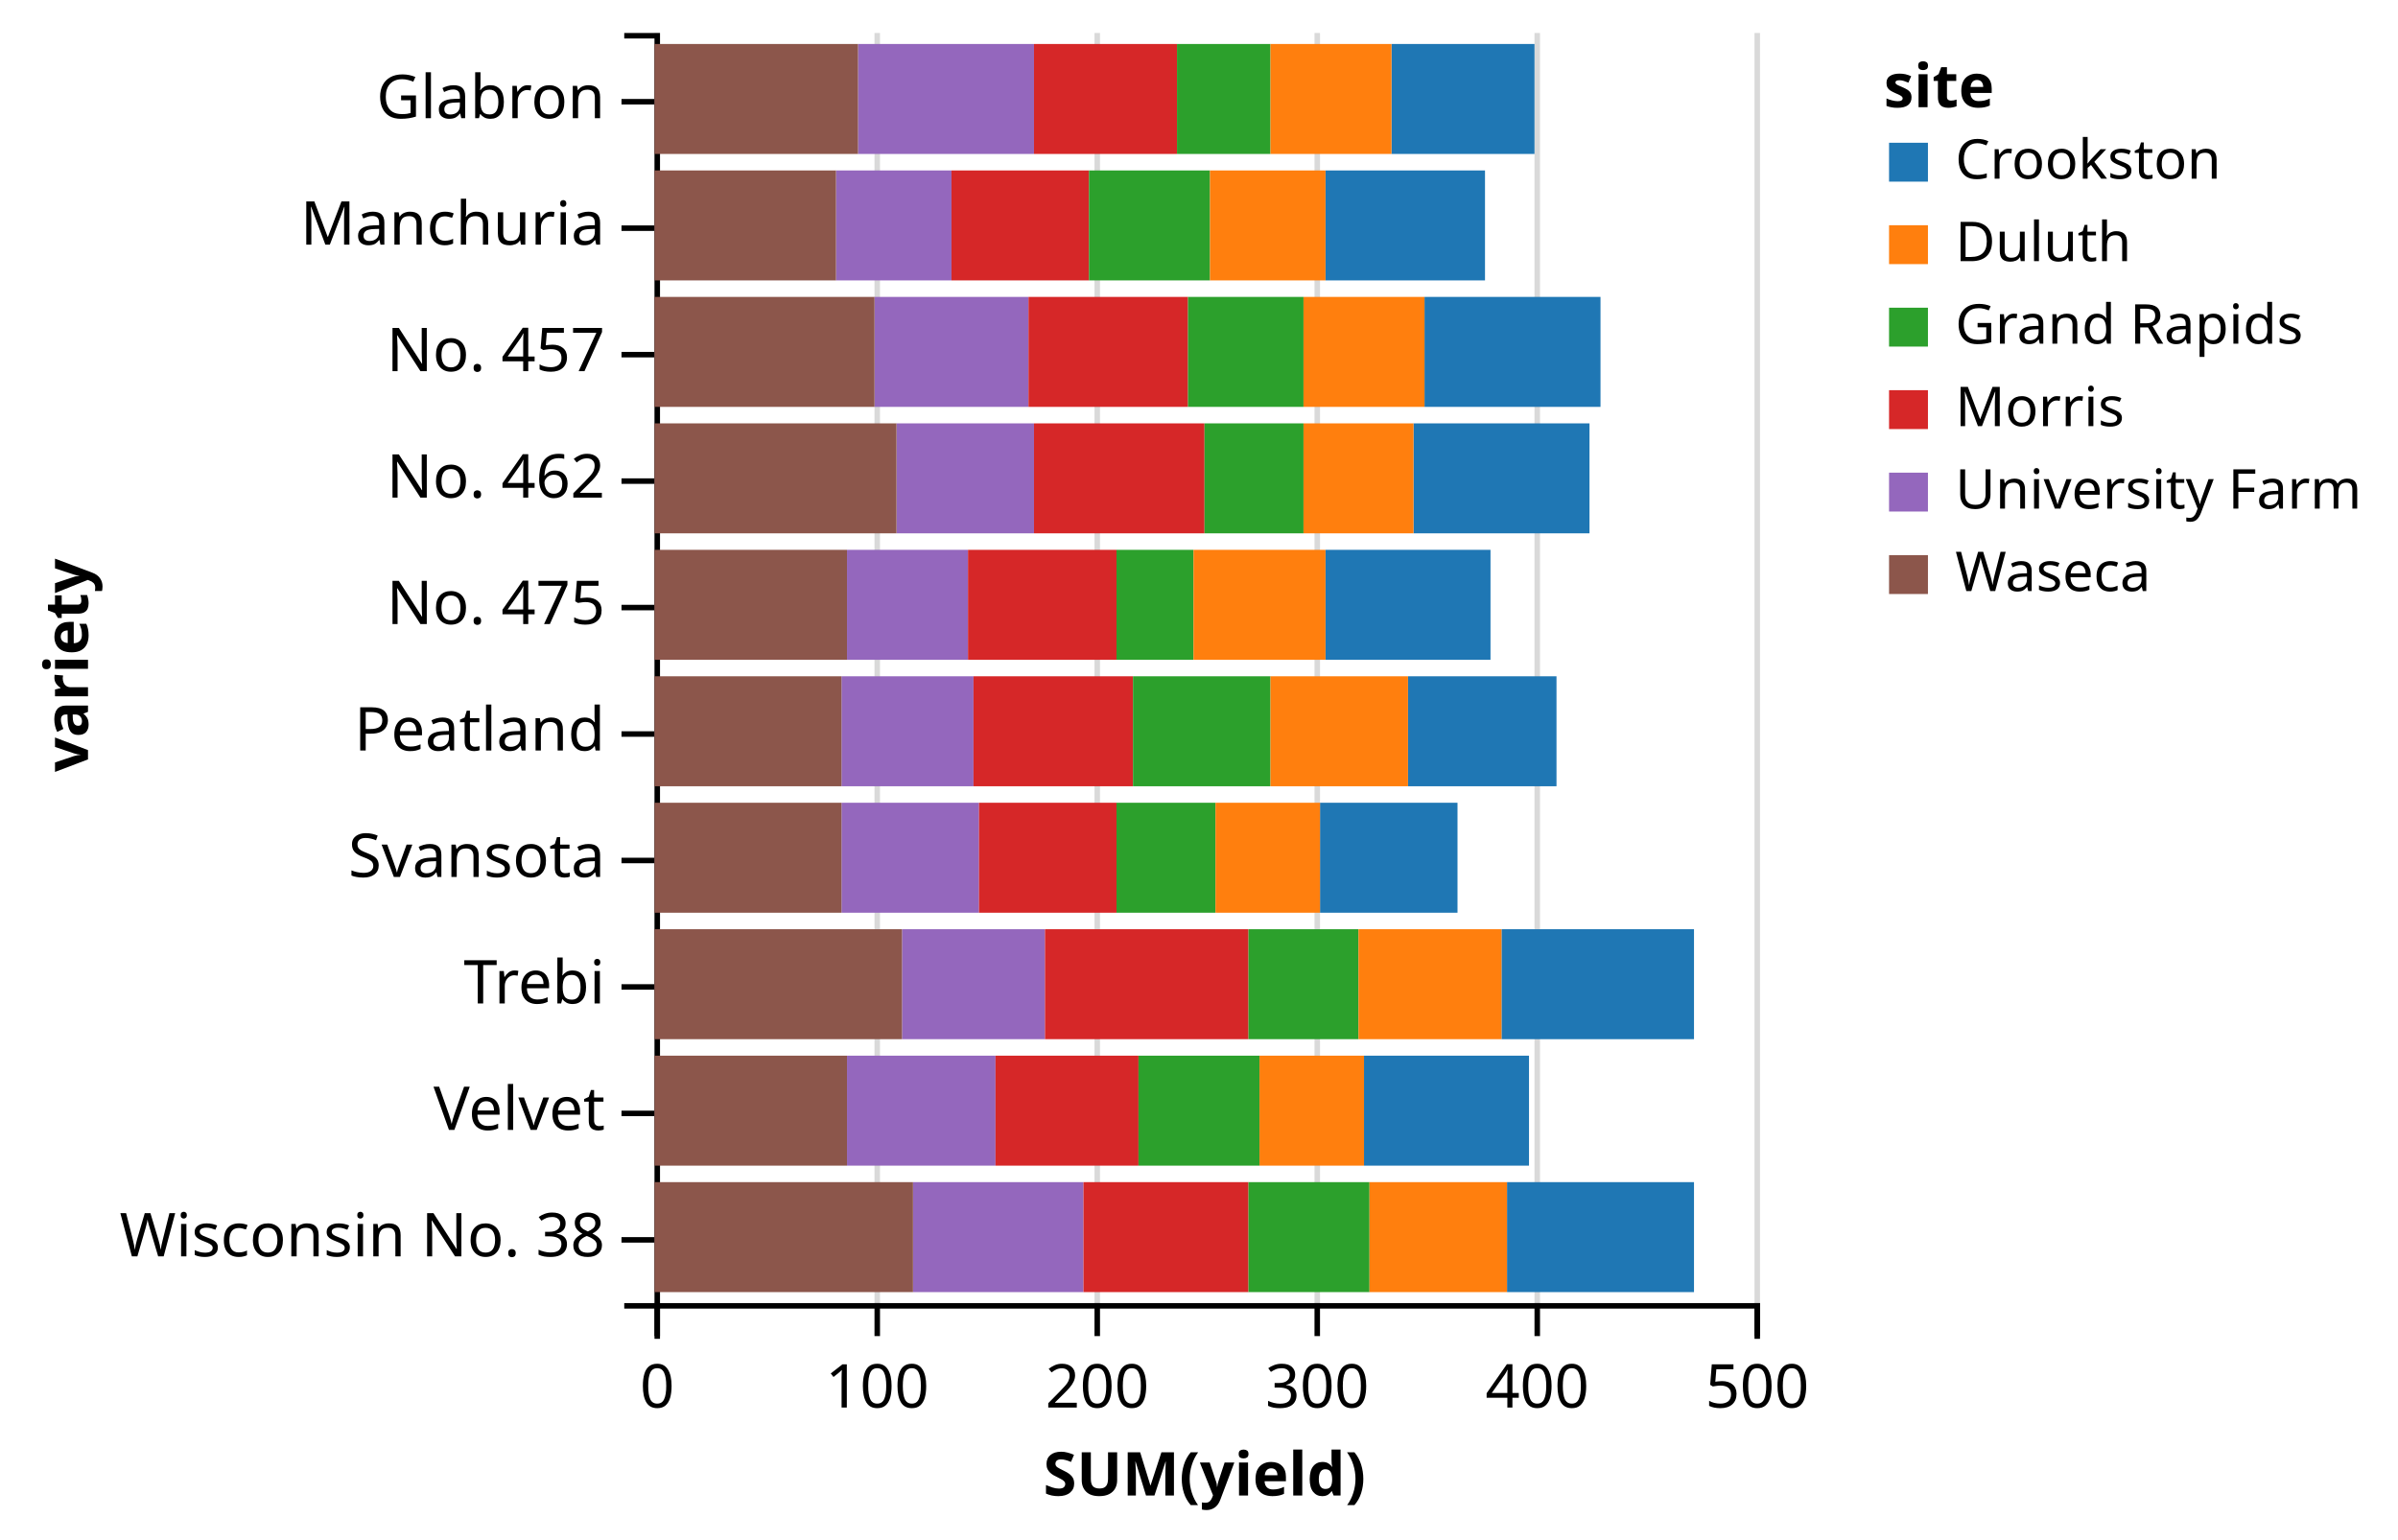
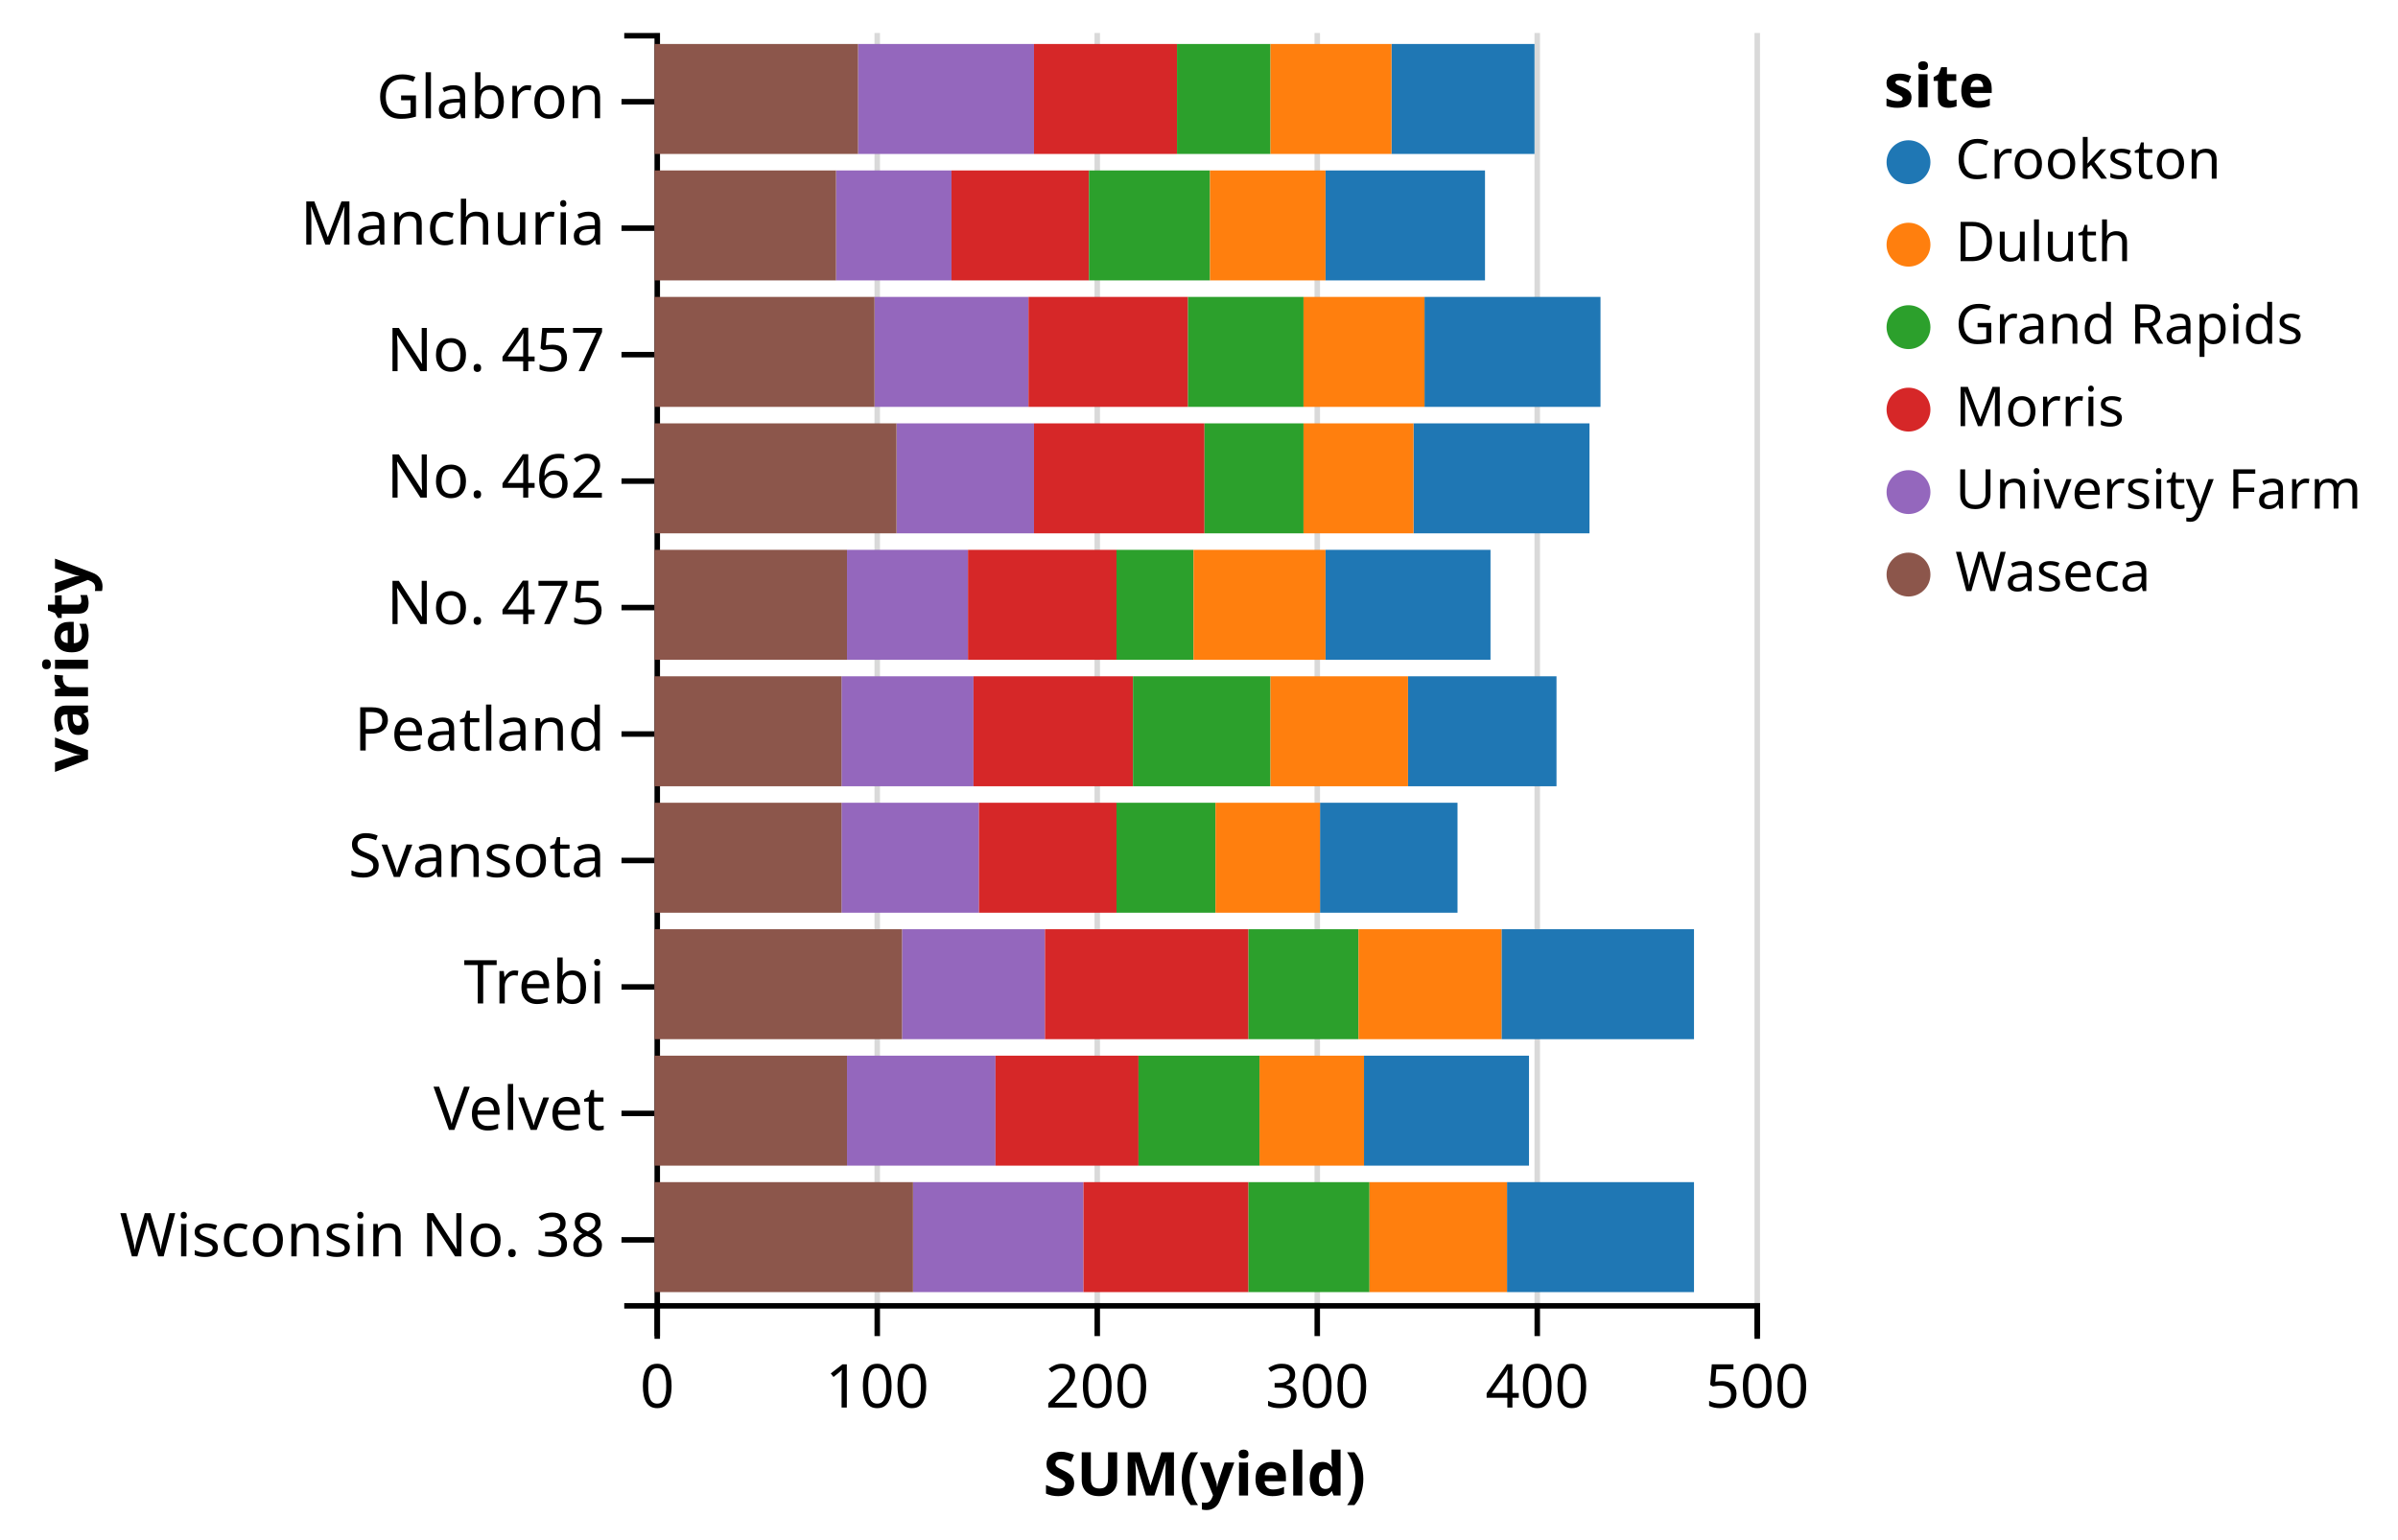
<svg xmlns="http://www.w3.org/2000/svg" class="marks" width="436" height="280" version="1.1">
  <g transform="translate(119,6)">
    <g class="mark-group">
      <g transform="translate(0,0)">
        <rect class="background" width="1" height="1" style="fill: none;" />
        <g class="mark-group root">
          <g transform="translate(0,0)">
            <rect class="background" width="200" height="231" style="fill: none;" />
            <g class="mark-group">
              <g transform="translate(0,231)">
                <rect class="background" width="0" height="0" style="pointer-events: none; fill: none;" />
                <g class="mark-rule" style="pointer-events: none;">
                  <line transform="translate(0.5,-231)" x2="0" y2="231" style="fill: none; stroke: #000; stroke-opacity: 0.15; opacity: 1;" />
                  <line transform="translate(40.5,-231)" x2="0" y2="231" style="fill: none; stroke: #000; stroke-opacity: 0.15; opacity: 1;" />
                  <line transform="translate(80.5,-231)" x2="0" y2="231" style="fill: none; stroke: #000; stroke-opacity: 0.15; opacity: 1;" />
                  <line transform="translate(120.5,-231)" x2="0" y2="231" style="fill: none; stroke: #000; stroke-opacity: 0.15; opacity: 1;" />
                  <line transform="translate(160.5,-231)" x2="0" y2="231" style="fill: none; stroke: #000; stroke-opacity: 0.15; opacity: 1;" />
                  <line transform="translate(200.5,-231)" x2="0" y2="231" style="fill: none; stroke: #000; stroke-opacity: 0.15; opacity: 1;" />
                </g>
                <g class="mark-rule" style="pointer-events: none;">
                  <line transform="translate(0.5,0)" x2="0" y2="6" style="fill: none; stroke: #000; stroke-width: 1; opacity: 1;" />
                  <line transform="translate(40.5,0)" x2="0" y2="6" style="fill: none; stroke: #000; stroke-width: 1; opacity: 1;" />
                  <line transform="translate(80.5,0)" x2="0" y2="6" style="fill: none; stroke: #000; stroke-width: 1; opacity: 1;" />
                  <line transform="translate(120.5,0)" x2="0" y2="6" style="fill: none; stroke: #000; stroke-width: 1; opacity: 1;" />
                  <line transform="translate(160.5,0)" x2="0" y2="6" style="fill: none; stroke: #000; stroke-width: 1; opacity: 1;" />
                  <line transform="translate(200.5,0)" x2="0" y2="6" style="fill: none; stroke: #000; stroke-width: 1; opacity: 1;" />
                </g>
                <g class="mark-rule" style="pointer-events: none;" />
                <g class="mark-text">
                  <text text-anchor="middle" transform="translate(0.5,19)" style="font: 11px sans-serif; fill: #000; opacity: 1;">0</text>
                  <text text-anchor="middle" transform="translate(40.5,19)" style="font: 11px sans-serif; fill: #000; opacity: 1;">100</text>
                  <text text-anchor="middle" transform="translate(80.5,19)" style="font: 11px sans-serif; fill: #000; opacity: 1;">200</text>
                  <text text-anchor="middle" transform="translate(120.5,19)" style="font: 11px sans-serif; fill: #000; opacity: 1;">300</text>
                  <text text-anchor="middle" transform="translate(160.5,19)" style="font: 11px sans-serif; fill: #000; opacity: 1;">400</text>
                  <text text-anchor="middle" transform="translate(200.5,19)" style="font: 11px sans-serif; fill: #000; opacity: 1;">500</text>
                </g>
                <g class="mark-path" style="pointer-events: none;">
                  <path transform="translate(0.5,0.5)" d="M0,6V0H200V6" style="fill: none; stroke: #000; stroke-width: 1;" />
                </g>
                <g class="mark-text">
                  <text text-anchor="middle" transform="translate(100,35)" style="font: bold 11px sans-serif; fill: #000;">SUM(yield)</text>
                </g>
              </g>
            </g>
            <g class="mark-group">
              <g transform="translate(0,0)">
                <rect class="background" width="0" height="0" style="pointer-events: none; fill: none;" />
                <g class="mark-rule" style="pointer-events: none;" />
                <g class="mark-rule" style="pointer-events: none;">
                  <line transform="translate(-6,12.5)" x2="6" y2="0" style="fill: none; stroke: #000; stroke-width: 1; opacity: 1;" />
                  <line transform="translate(-6,35.5)" x2="6" y2="0" style="fill: none; stroke: #000; stroke-width: 1; opacity: 1;" />
                  <line transform="translate(-6,58.5)" x2="6" y2="0" style="fill: none; stroke: #000; stroke-width: 1; opacity: 1;" />
                  <line transform="translate(-6,81.5)" x2="6" y2="0" style="fill: none; stroke: #000; stroke-width: 1; opacity: 1;" />
                  <line transform="translate(-6,104.5)" x2="6" y2="0" style="fill: none; stroke: #000; stroke-width: 1; opacity: 1;" />
                  <line transform="translate(-6,127.5)" x2="6" y2="0" style="fill: none; stroke: #000; stroke-width: 1; opacity: 1;" />
                  <line transform="translate(-6,150.5)" x2="6" y2="0" style="fill: none; stroke: #000; stroke-width: 1; opacity: 1;" />
                  <line transform="translate(-6,173.5)" x2="6" y2="0" style="fill: none; stroke: #000; stroke-width: 1; opacity: 1;" />
                  <line transform="translate(-6,196.5)" x2="6" y2="0" style="fill: none; stroke: #000; stroke-width: 1; opacity: 1;" />
                  <line transform="translate(-6,219.5)" x2="6" y2="0" style="fill: none; stroke: #000; stroke-width: 1; opacity: 1;" />
                </g>
                <g class="mark-rule" style="pointer-events: none;" />
                <g class="mark-text">
                  <text text-anchor="end" transform="translate(-9,15.5)" style="font: 11px sans-serif; fill: #000; opacity: 1;">Glabron</text>
                  <text text-anchor="end" transform="translate(-9,38.5)" style="font: 11px sans-serif; fill: #000; opacity: 1;">Manchuria</text>
                  <text text-anchor="end" transform="translate(-9,61.5)" style="font: 11px sans-serif; fill: #000; opacity: 1;">No. 457</text>
                  <text text-anchor="end" transform="translate(-9,84.5)" style="font: 11px sans-serif; fill: #000; opacity: 1;">No. 462</text>
                  <text text-anchor="end" transform="translate(-9,107.5)" style="font: 11px sans-serif; fill: #000; opacity: 1;">No. 475</text>
                  <text text-anchor="end" transform="translate(-9,130.5)" style="font: 11px sans-serif; fill: #000; opacity: 1;">Peatland</text>
                  <text text-anchor="end" transform="translate(-9,153.5)" style="font: 11px sans-serif; fill: #000; opacity: 1;">Svansota</text>
                  <text text-anchor="end" transform="translate(-9,176.5)" style="font: 11px sans-serif; fill: #000; opacity: 1;">Trebi</text>
                  <text text-anchor="end" transform="translate(-9,199.5)" style="font: 11px sans-serif; fill: #000; opacity: 1;">Velvet</text>
                  <text text-anchor="end" transform="translate(-9,222.5)" style="font: 11px sans-serif; fill: #000; opacity: 1;">Wisconsin No. 38</text>
                </g>
                <g class="mark-path" style="pointer-events: none;">
                  <path transform="translate(0.5,0.5)" d="M-6,0H0V231H-6" style="fill: none; stroke: #000; stroke-width: 1;" />
                </g>
                <g class="mark-text">
                  <text text-anchor="middle" transform="translate(-106,115) rotate(-90) translate(0,3)" style="font: bold 11px sans-serif; fill: #000;">variety</text>
                </g>
              </g>
            </g>
            <g class="mark-rect marks">
              <rect transform="translate(33,25)" width="21" height="20" style="fill: #9467bd;" />
              <rect transform="translate(0,25)" width="33" height="20" style="fill: #8c564b;" />
              <rect transform="translate(54,25)" width="25" height="20" style="fill: #d62728;" />
              <rect transform="translate(122,25)" width="29" height="20" style="fill: #1f77b4;" />
              <rect transform="translate(79,25)" width="22" height="20" style="fill: #2ca02c;" />
              <rect transform="translate(101,25)" width="21" height="20" style="fill: #ff7f0e;" />
              <rect transform="translate(37,2)" width="32" height="20" style="fill: #9467bd;" />
              <rect transform="translate(0,2)" width="37" height="20" style="fill: #8c564b;" />
              <rect transform="translate(69,2)" width="26" height="20" style="fill: #d62728;" />
              <rect transform="translate(134,2)" width="26" height="20" style="fill: #1f77b4;" />
              <rect transform="translate(95,2)" width="17" height="20" style="fill: #2ca02c;" />
              <rect transform="translate(112,2)" width="22" height="20" style="fill: #ff7f0e;" />
              <rect transform="translate(34,140)" width="25" height="20" style="fill: #9467bd;" />
              <rect transform="translate(0,140)" width="34" height="20" style="fill: #8c564b;" />
              <rect transform="translate(59,140)" width="25" height="20" style="fill: #d62728;" />
              <rect transform="translate(121,140)" width="25" height="20" style="fill: #1f77b4;" />
              <rect transform="translate(84,140)" width="18" height="20" style="fill: #2ca02c;" />
              <rect transform="translate(102,140)" width="19" height="20" style="fill: #ff7f0e;" />
              <rect transform="translate(35,186)" width="27" height="20" style="fill: #9467bd;" />
              <rect transform="translate(0,186)" width="35" height="20" style="fill: #8c564b;" />
              <rect transform="translate(62,186)" width="26" height="20" style="fill: #d62728;" />
              <rect transform="translate(129,186)" width="30" height="20" style="fill: #1f77b4;" />
              <rect transform="translate(88,186)" width="22" height="20" style="fill: #2ca02c;" />
              <rect transform="translate(110,186)" width="19" height="20" style="fill: #ff7f0e;" />
              <rect transform="translate(45,163)" width="26" height="20" style="fill: #9467bd;" />
              <rect transform="translate(0,163)" width="45" height="20" style="fill: #8c564b;" />
              <rect transform="translate(71,163)" width="37" height="20" style="fill: #d62728;" />
              <rect transform="translate(154,163)" width="35" height="20" style="fill: #1f77b4;" />
              <rect transform="translate(108,163)" width="20" height="20" style="fill: #2ca02c;" />
              <rect transform="translate(128,163)" width="26" height="20" style="fill: #ff7f0e;" />
              <rect transform="translate(40,48)" width="28" height="20" style="fill: #9467bd;" />
              <rect transform="translate(0,48)" width="40" height="20" style="fill: #8c564b;" />
              <rect transform="translate(68,48)" width="29" height="20" style="fill: #d62728;" />
              <rect transform="translate(140,48)" width="32" height="20" style="fill: #1f77b4;" />
              <rect transform="translate(97,48)" width="21" height="20" style="fill: #2ca02c;" />
              <rect transform="translate(118,48)" width="22" height="20" style="fill: #ff7f0e;" />
              <rect transform="translate(44,71)" width="25" height="20" style="fill: #9467bd;" />
              <rect transform="translate(0,71)" width="44" height="20" style="fill: #8c564b;" />
              <rect transform="translate(69,71)" width="31" height="20" style="fill: #d62728;" />
              <rect transform="translate(138,71)" width="32" height="20" style="fill: #1f77b4;" />
              <rect transform="translate(100,71)" width="18" height="20" style="fill: #2ca02c;" />
              <rect transform="translate(118,71)" width="20" height="20" style="fill: #ff7f0e;" />
              <rect transform="translate(34,117)" width="24" height="20" style="fill: #9467bd;" />
              <rect transform="translate(0,117)" width="34" height="20" style="fill: #8c564b;" />
              <rect transform="translate(58,117)" width="29" height="20" style="fill: #d62728;" />
              <rect transform="translate(137,117)" width="27" height="20" style="fill: #1f77b4;" />
              <rect transform="translate(87,117)" width="25" height="20" style="fill: #2ca02c;" />
              <rect transform="translate(112,117)" width="25" height="20" style="fill: #ff7f0e;" />
              <rect transform="translate(35,94)" width="22" height="20" style="fill: #9467bd;" />
              <rect transform="translate(0,94)" width="35" height="20" style="fill: #8c564b;" />
              <rect transform="translate(57,94)" width="27" height="20" style="fill: #d62728;" />
              <rect transform="translate(122,94)" width="30" height="20" style="fill: #1f77b4;" />
              <rect transform="translate(84,94)" width="14" height="20" style="fill: #2ca02c;" />
              <rect transform="translate(98,94)" width="24" height="20" style="fill: #ff7f0e;" />
              <rect transform="translate(47,209)" width="31" height="20" style="fill: #9467bd;" />
              <rect transform="translate(0,209)" width="47" height="20" style="fill: #8c564b;" />
              <rect transform="translate(78,209)" width="30" height="20" style="fill: #d62728;" />
              <rect transform="translate(155,209)" width="34" height="20" style="fill: #1f77b4;" />
              <rect transform="translate(108,209)" width="22" height="20" style="fill: #2ca02c;" />
              <rect transform="translate(130,209)" width="25" height="20" style="fill: #ff7f0e;" />
            </g>
            <g class="mark-group">
              <g transform="translate(220.5,0.5)">
                <rect class="background" width="91" height="107" style="pointer-events: none; fill: none;" />
                <g class="mark-text" style="pointer-events: none;">
                  <text text-anchor="start" transform="translate(3,13)" style="font: bold 11px sans-serif; fill: #000; opacity: 1;">site</text>
                </g>
                <g class="mark-symbol" style="pointer-events: none;">
-                   <path transform="translate(7.5,23)" d="M-3.536,-3.536L3.536,-3.536 3.536,3.536 -3.536,3.536Z" style="fill: #1f77b4; stroke: #888; stroke-width: 0; opacity: 1;" />
-                   <path transform="translate(7.5,38)" d="M-3.536,-3.536L3.536,-3.536 3.536,3.536 -3.536,3.536Z" style="fill: #ff7f0e; stroke: #888; stroke-width: 0; opacity: 1;" />
-                   <path transform="translate(7.5,53)" d="M-3.536,-3.536L3.536,-3.536 3.536,3.536 -3.536,3.536Z" style="fill: #2ca02c; stroke: #888; stroke-width: 0; opacity: 1;" />
-                   <path transform="translate(7.5,68)" d="M-3.536,-3.536L3.536,-3.536 3.536,3.536 -3.536,3.536Z" style="fill: #d62728; stroke: #888; stroke-width: 0; opacity: 1;" />
-                   <path transform="translate(7.5,83)" d="M-3.536,-3.536L3.536,-3.536 3.536,3.536 -3.536,3.536Z" style="fill: #9467bd; stroke: #888; stroke-width: 0; opacity: 1;" />
-                   <path transform="translate(7.5,98)" d="M-3.536,-3.536L3.536,-3.536 3.536,3.536 -3.536,3.536Z" style="fill: #8c564b; stroke: #888; stroke-width: 0; opacity: 1;" />
+                   <path transform="translate(7.5,23)" d="M0,3.989A3.989,3.989 0 1,1 0,-3.989A3.989,3.989 0 1,1 0,3.989Z" style="fill: #1f77b4; stroke: #888; stroke-width: 0; opacity: 1;" />
+                   <path transform="translate(7.5,38)" d="M0,3.989A3.989,3.989 0 1,1 0,-3.989A3.989,3.989 0 1,1 0,3.989Z" style="fill: #ff7f0e; stroke: #888; stroke-width: 0; opacity: 1;" />
+                   <path transform="translate(7.5,53)" d="M0,3.989A3.989,3.989 0 1,1 0,-3.989A3.989,3.989 0 1,1 0,3.989Z" style="fill: #2ca02c; stroke: #888; stroke-width: 0; opacity: 1;" />
+                   <path transform="translate(7.5,68)" d="M0,3.989A3.989,3.989 0 1,1 0,-3.989A3.989,3.989 0 1,1 0,3.989Z" style="fill: #d62728; stroke: #888; stroke-width: 0; opacity: 1;" />
+                   <path transform="translate(7.5,83)" d="M0,3.989A3.989,3.989 0 1,1 0,-3.989A3.989,3.989 0 1,1 0,3.989Z" style="fill: #9467bd; stroke: #888; stroke-width: 0; opacity: 1;" />
+                   <path transform="translate(7.5,98)" d="M0,3.989A3.989,3.989 0 1,1 0,-3.989A3.989,3.989 0 1,1 0,3.989Z" style="fill: #8c564b; stroke: #888; stroke-width: 0; opacity: 1;" />
                </g>
                <g class="mark-text" style="pointer-events: none;">
                  <text text-anchor="start" transform="translate(16,26)" style="font: 10px sans-serif; fill: #000; opacity: 1;">Crookston</text>
                  <text text-anchor="start" transform="translate(16,41)" style="font: 10px sans-serif; fill: #000; opacity: 1;">Duluth</text>
                  <text text-anchor="start" transform="translate(16,56)" style="font: 10px sans-serif; fill: #000; opacity: 1;">Grand Rapids</text>
                  <text text-anchor="start" transform="translate(16,71)" style="font: 10px sans-serif; fill: #000; opacity: 1;">Morris</text>
                  <text text-anchor="start" transform="translate(16,86)" style="font: 10px sans-serif; fill: #000; opacity: 1;">University Farm</text>
                  <text text-anchor="start" transform="translate(16,101)" style="font: 10px sans-serif; fill: #000; opacity: 1;">Waseca</text>
                </g>
              </g>
            </g>
          </g>
        </g>
      </g>
    </g>
  </g>
</svg>
